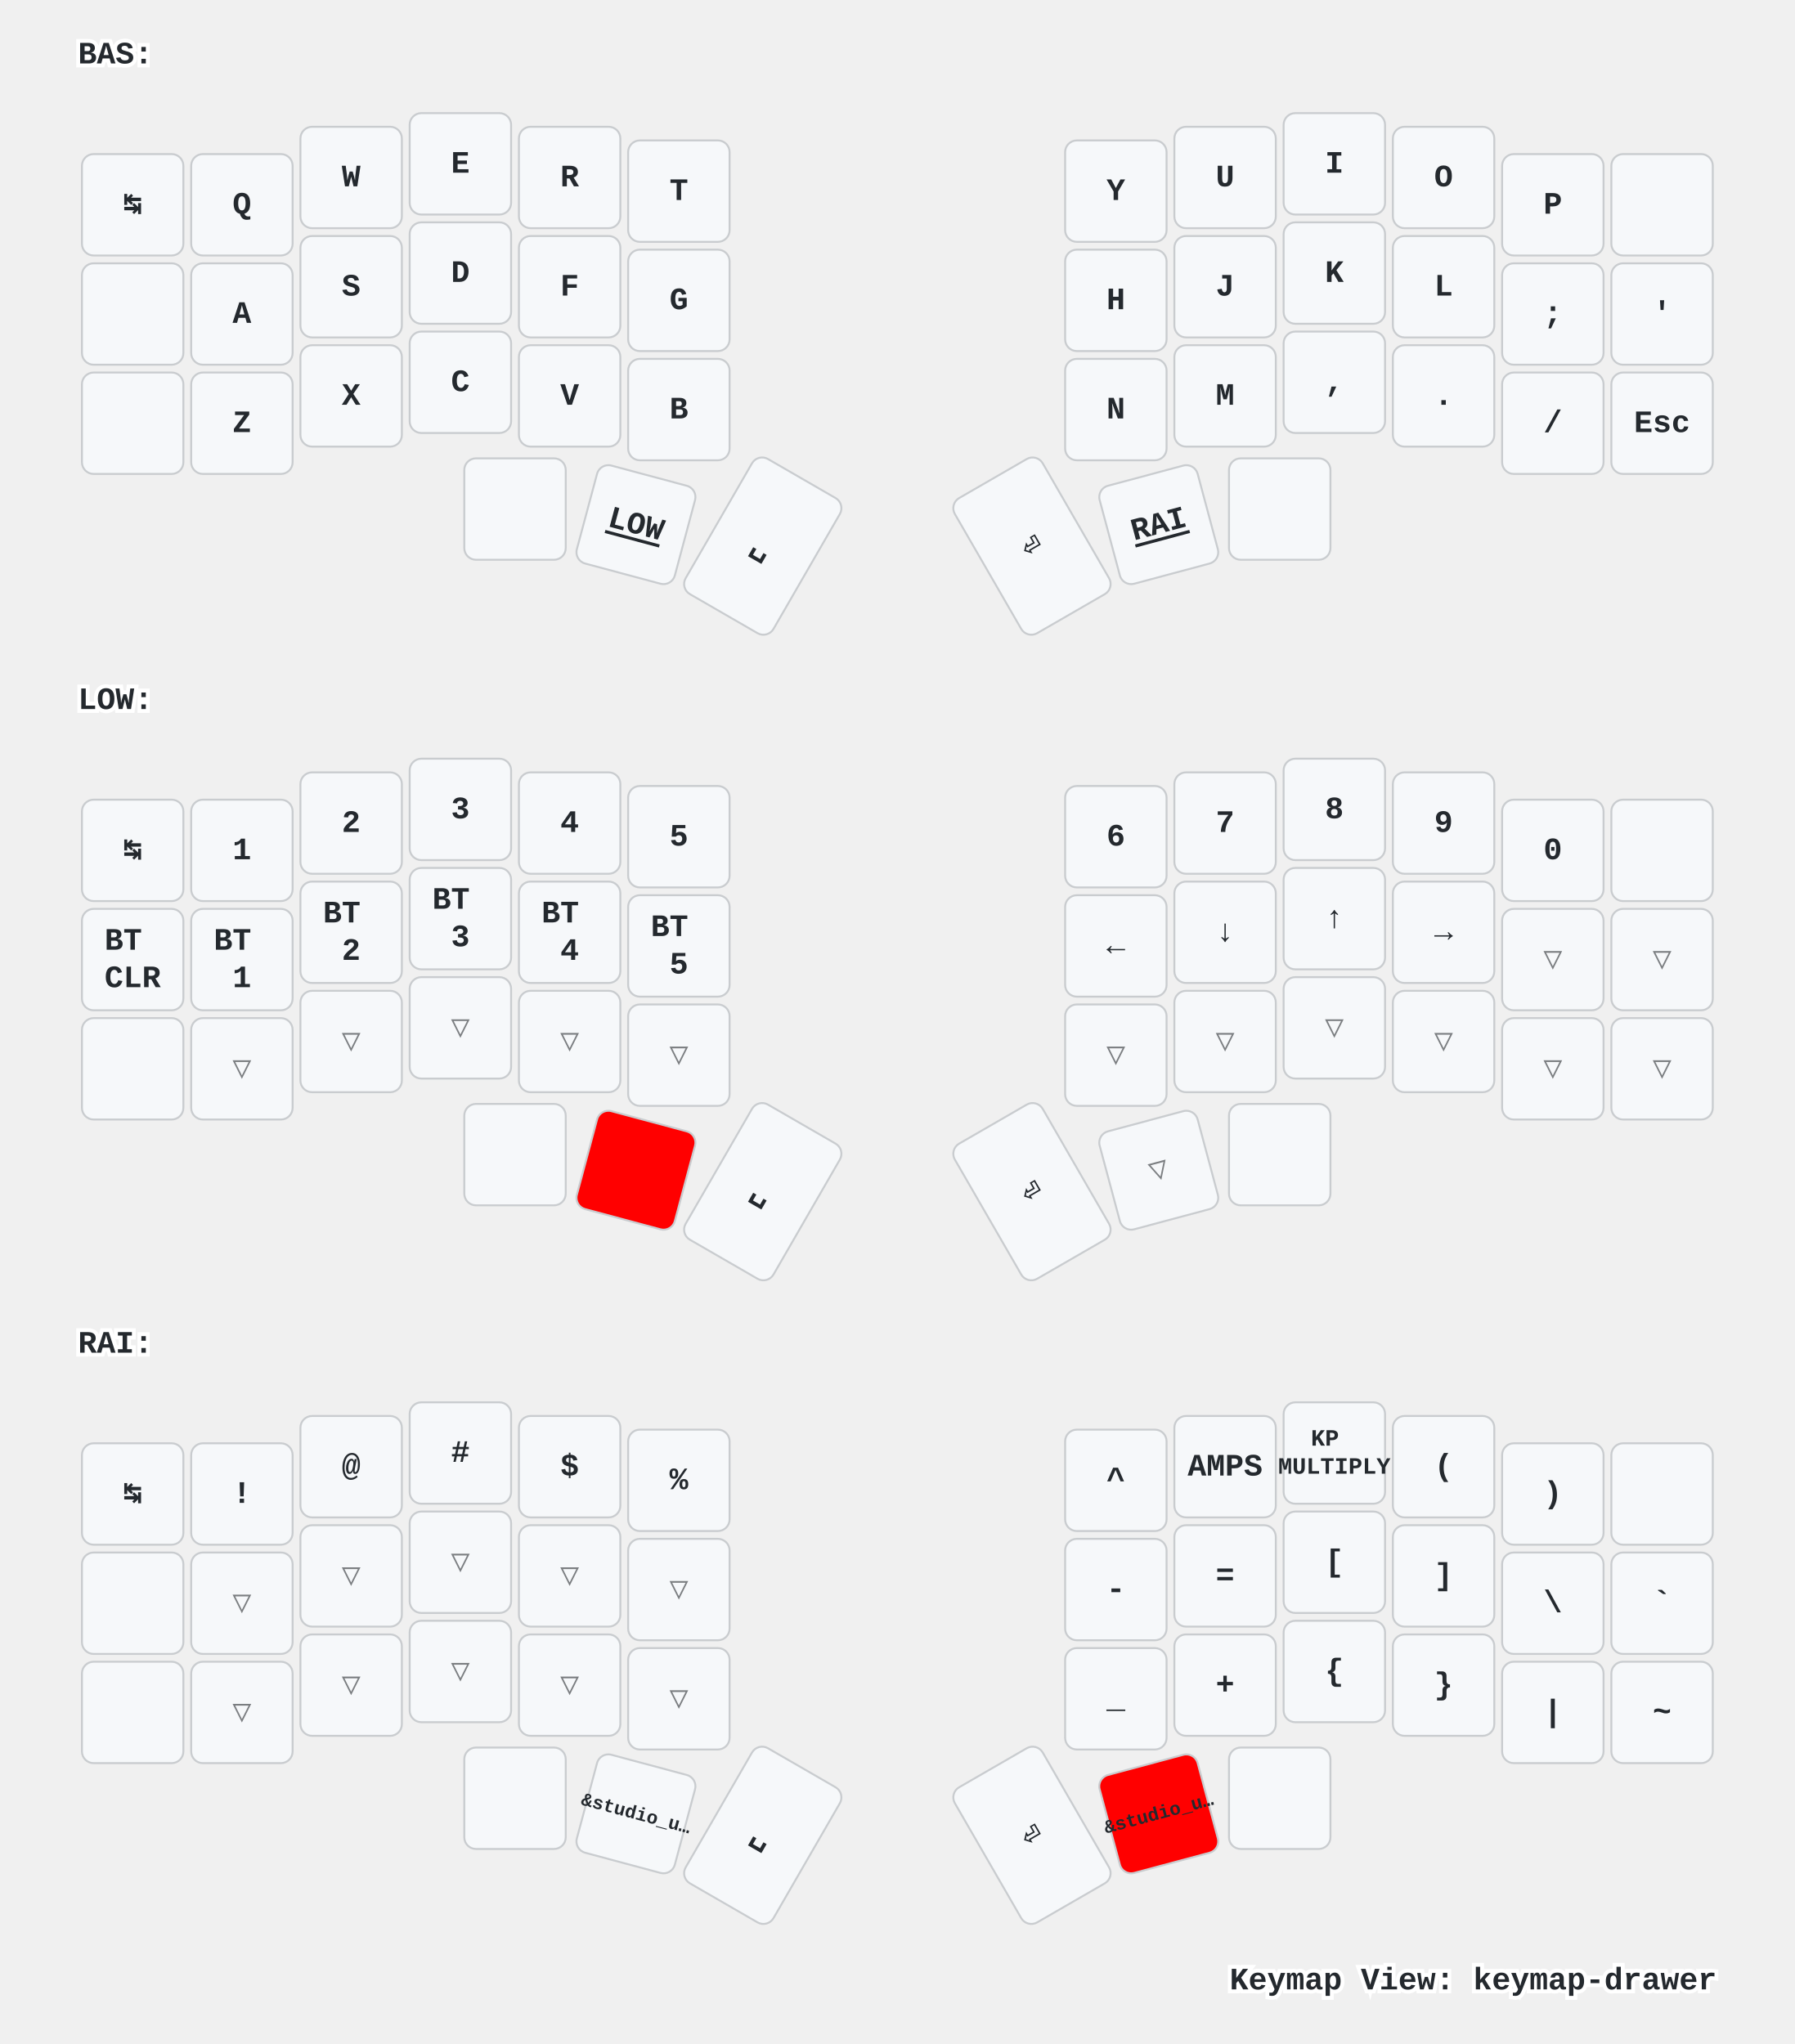
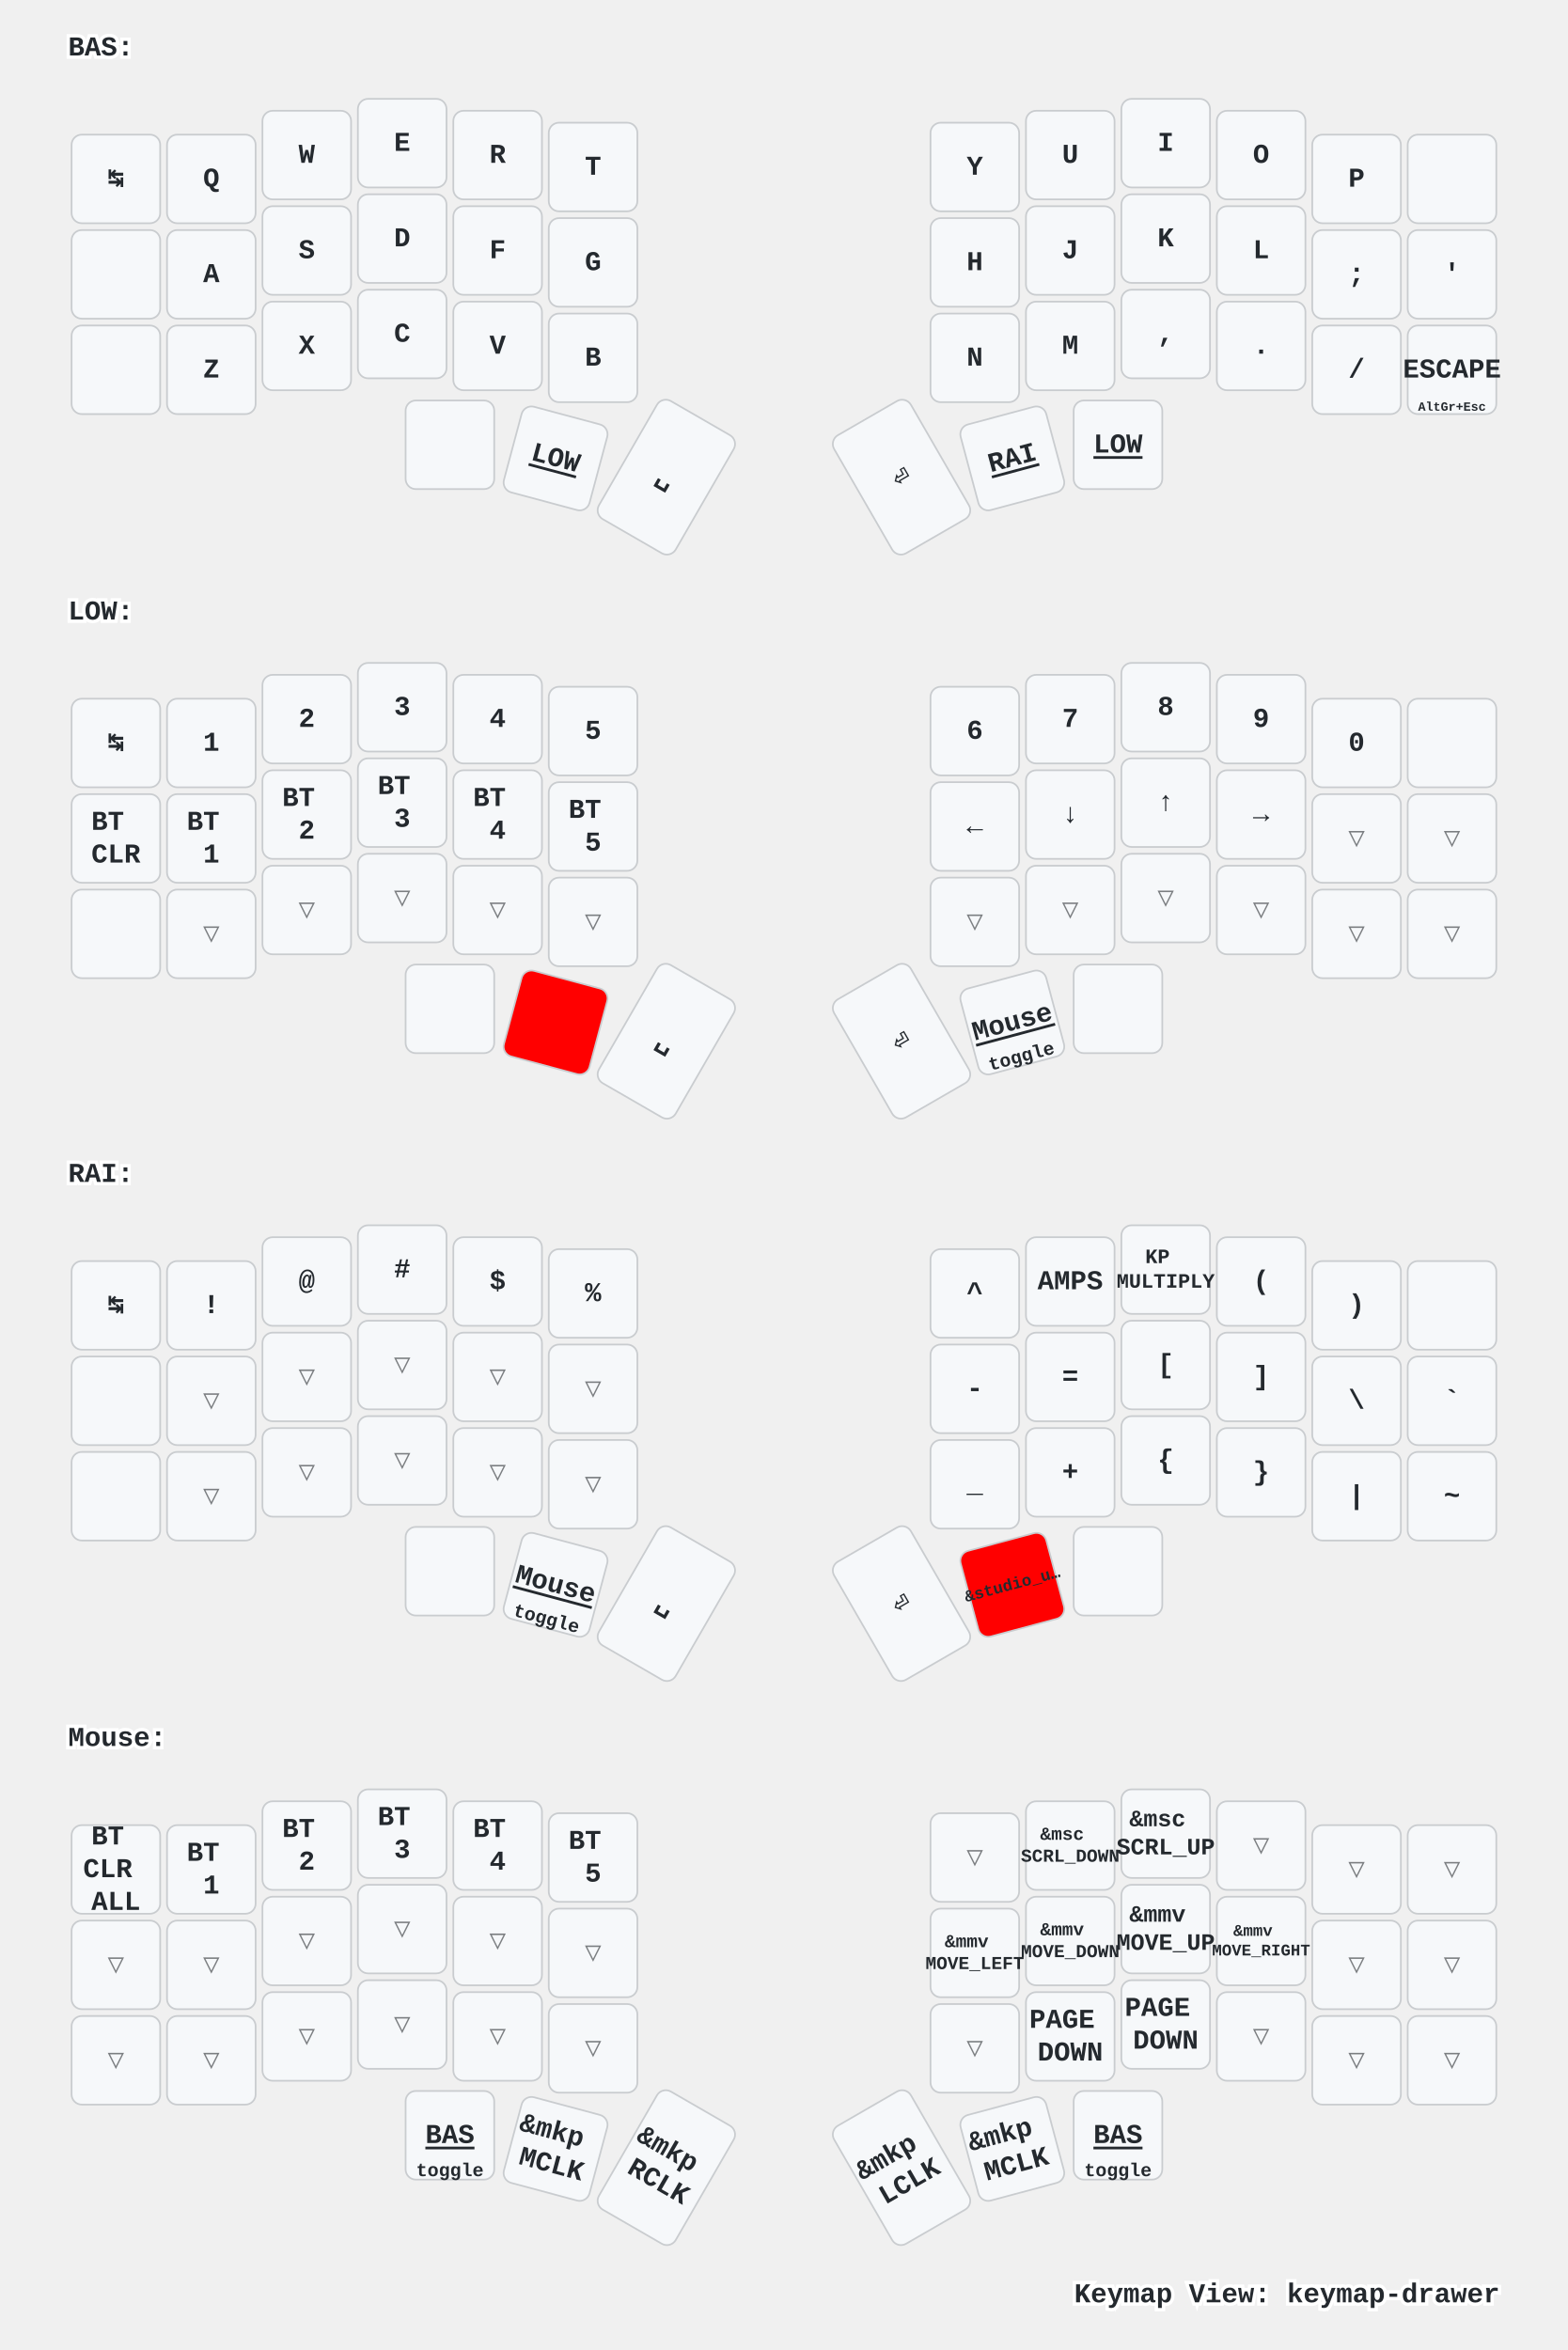
- <svg xmlns="http://www.w3.org/2000/svg" xmlns:xlink="http://www.w3.org/1999/xlink" width="920" height="1048" viewBox="0 0 920 1048" class="keymap">
+ <svg xmlns="http://www.w3.org/2000/svg" xmlns:xlink="http://www.w3.org/1999/xlink" width="920" height="1379" viewBox="0 0 920 1379" class="keymap">
  <defs>/* start glyphs */
<svg id="mdi:apple-keyboard-command">
      <svg id="mdi-apple-keyboard-command" viewBox="0 0 24 24">
        <path d="M6,2A4,4 0 0,1 10,6V8H14V6A4,4 0 0,1 18,2A4,4 0 0,1 22,6A4,4 0 0,1 18,10H16V14H18A4,4 0 0,1 22,18A4,4 0 0,1 18,22A4,4 0 0,1 14,18V16H10V18A4,4 0 0,1 6,22A4,4 0 0,1 2,18A4,4 0 0,1 6,14H8V10H6A4,4 0 0,1 2,6A4,4 0 0,1 6,2M16,18A2,2 0 0,0 18,20A2,2 0 0,0 20,18A2,2 0 0,0 18,16H16V18M14,10H10V14H14V10M6,16A2,2 0 0,0 4,18A2,2 0 0,0 6,20A2,2 0 0,0 8,18V16H6M8,6A2,2 0 0,0 6,4A2,2 0 0,0 4,6A2,2 0 0,0 6,8H8V6M18,8A2,2 0 0,0 20,6A2,2 0 0,0 18,4A2,2 0 0,0 16,6V8H18Z" />
      </svg>
    </svg>
    <svg id="mdi:apple-keyboard-control">
      <svg id="mdi-apple-keyboard-control" viewBox="0 0 24 24">
        <path d="M19.78,11.78L18.36,13.19L12,6.83L5.64,13.19L4.22,11.78L12,4L19.78,11.78Z" />
      </svg>
    </svg>
    <svg id="mdi:apple-keyboard-option">
      <svg id="mdi-apple-keyboard-option" viewBox="0 0 24 24">
        <path d="M3,4H9.11L16.15,18H21V20H14.88L7.84,6H3V4M14,4H21V6H14V4Z" />
      </svg>
    </svg>
    <svg id="mdi:apple-keyboard-shift">
      <svg id="mdi-apple-keyboard-shift" viewBox="0 0 24 24">
        <path d="M15,18V12H17.17L12,6.83L6.83,12H9V18H15M12,4L22,14H17V20H7V14H2L12,4Z" />
      </svg>
    </svg>
    <svg id="mdi:backspace-outline">
      <svg id="mdi-backspace-outline" viewBox="0 0 24 24">
        <path d="M19,15.59L17.59,17L14,13.41L10.41,17L9,15.59L12.59,12L9,8.41L10.41,7L14,10.59L17.59,7L19,8.41L15.41,12L19,15.59M22,3A2,2 0 0,1 24,5V19A2,2 0 0,1 22,21H7C6.31,21 5.77,20.64 5.41,20.11L0,12L5.41,3.88C5.77,3.35 6.31,3 7,3H22M22,5H7L2.28,12L7,19H22V5Z" />
      </svg>
    </svg>
  </defs>/* end glyphs */
<style>/* inherit to force styles through use tags */
svg path {
    fill: inherit;
}

/* font and background color specifications */
svg.keymap {
    font-family: SFMono-Regular,Consolas,Liberation Mono,Menlo,monospace;
    font-size: 14px;
    font-kerning: normal;
    text-rendering: optimizeLegibility;
    fill: #24292e;
}

/* default key styling */
rect.key {
    fill: #f6f8fa;
}

rect.key, rect.combo {
    stroke: #c9cccf;
    stroke-width: 1;
}

/* default key side styling, only used is draw_key_sides is set */
rect.side {
    filter: brightness(90%);
}

/* color accent for combo boxes */
rect.combo, rect.combo-separate {
    fill: #cdf;
}

/* color accent for held keys */
rect.held, rect.combo.held {
    fill: #fdd;
}

/* color accent for ghost (optional) keys */
rect.ghost, rect.combo.ghost {
    stroke-dasharray: 4, 4;
    stroke-width: 2;
}

text {
    text-anchor: middle;
    dominant-baseline: middle;
}

/* styling for layer labels */
text.label {
    font-weight: bold;
    text-anchor: start;
    stroke: white;
    stroke-width: 4;
    paint-order: stroke;
}

/* styling for optional footer */
text.footer {
    text-anchor: end;
    dominant-baseline: auto;
    stroke: white;
    stroke-width: 4;
    paint-order: stroke;
}

/* styling for combo tap, and key non-tap label text */
text.combo, text.hold, text.shifted, text.left, text.right {
    font-size: 11px;
}

text.hold {
    text-anchor: middle;
    dominant-baseline: auto;
}

text.shifted {
    text-anchor: middle;
    dominant-baseline: hanging;
}

text.left {
    text-anchor: start;
}

text.right {
    text-anchor: end;
}

text.layer-activator {
    text-decoration: underline;
}

/* styling for hold/shifted label text in combo box */
text.combo.hold, text.combo.shifted, text.combo.left, text.combo.right {
    font-size: 8px;
}

/* lighter symbol for transparent keys */
text.trans {
    fill: #7b7e81;
}

/* styling for combo dendrons */
path.combo {
    stroke-width: 1;
    stroke: gray;
    fill: none;
}

/* Start Tabler Icons Cleanup */
/* cannot use height/width with glyphs */
.icon-tabler &gt; path {
    fill: inherit;
    stroke: inherit;
    stroke-width: 2;
}
/* hide tabler's default box */
.icon-tabler &gt; path[stroke="none"][fill="none"] {
    visibility: hidden;
}
/* End Tabler Icons Cleanup */

/* For default sytles, see https://github.com/caksoylar/keymap-drawer/blob/main/keymap_drawer/config.py#L85 */

svg.keymap {
  font-family: Ubuntu Mono, Inconsolata, Consolas, Liberation Mono, Menlo, monospace;
  font-size: 16px;
  font-weight: bold;
  text-rendering: optimizeLegibility;
}

/* Color accent for held keys
red = #f00
green = #0f0
blue = #00f
yellow = #ff0
cyan = #0ff
magenta = #f0f
white = #fff
black = #000
grey = #888
light grey = #ccc
#ffc
*/
rect.held, rect.combo.held {
    fill: #f00;
}

/* Technique borrowed and extended from https://github.com/englmaxi/zmk-config/blob/master/keymap-drawer/config.yaml */
.sym_sub_text.tap {
  translate: -5px 2px;
  font-size: 20px;
}
.sym_sub_text.shifted {
  translate: 10px 13px;
  font-size: 10px;
  opacity: 1.0;
}
.combo.sym_sub_text.tap {
  translate: -1px 1px;
}
.combo.sym_sub_text.shifted {
  translate: 7px 5px;
  font-size: 10px;
  opacity: 1.0;
}

/* Toggle */
.toggle.shifted {
  translate: -10px 12px;
}

.toggle.hold {
  translate: 13px -23px;
}

/* Variant for tap-dances */
.tap_dance.tap {
  translate: -7px 0px;
  font-size: 12px;
}
.tap_dance.shifted {
  translate: 7px 17px;
  font-size: 12px;
  opacity: 1.0;
}

/* Variant for symbol next to symbol */
.sym_by_sym.tap {
  translate: -6px 0px;
}
.sym_by_sym.shifted {
  translate: 10px 12px;
  opacity: 1.0;
}

.combo.sym_by_sym.tap {
  translate: -35px 0px;
}
.combo.sym_by_sym.shifted {
  translate: 35px 20px;
  opacity: 1.0;
}

.combo.sym_by_sym.hold {
  visibility: hidden;
}

/* hide hold box for combo sym_by_sym */
.combo.sym_by_sym.hold &gt; path[stroke="none"][fill="none"] {
  visibility: hidden;
}
</style>
  <g transform="translate(40, 0)" class="layer-BAS">
    <text x="0" y="28" class="label" id="BAS">BAS:</text>
    <g transform="translate(0, 56)">
      <g transform="translate(28, 49)" class="key keypos-0">
        <rect rx="6" ry="6" x="-26" y="-26" width="52" height="52" class="key" />
        <text x="0" y="0" class="key tap">↹</text>
      </g>
      <g transform="translate(84, 49)" class="key keypos-1">
        <rect rx="6" ry="6" x="-26" y="-26" width="52" height="52" class="key" />
        <text x="0" y="0" class="key tap">Q</text>
      </g>
      <g transform="translate(140, 35)" class="key keypos-2">
        <rect rx="6" ry="6" x="-26" y="-26" width="52" height="52" class="key" />
        <text x="0" y="0" class="key tap">W</text>
      </g>
      <g transform="translate(196, 28)" class="key keypos-3">
        <rect rx="6" ry="6" x="-26" y="-26" width="52" height="52" class="key" />
        <text x="0" y="0" class="key tap">E</text>
      </g>
      <g transform="translate(252, 35)" class="key keypos-4">
        <rect rx="6" ry="6" x="-26" y="-26" width="52" height="52" class="key" />
        <text x="0" y="0" class="key tap">R</text>
      </g>
      <g transform="translate(308, 42)" class="key keypos-5">
        <rect rx="6" ry="6" x="-26" y="-26" width="52" height="52" class="key" />
        <text x="0" y="0" class="key tap">T</text>
      </g>
      <g transform="translate(532, 42)" class="key keypos-6">
        <rect rx="6" ry="6" x="-26" y="-26" width="52" height="52" class="key" />
        <text x="0" y="0" class="key tap">Y</text>
      </g>
      <g transform="translate(588, 35)" class="key keypos-7">
        <rect rx="6" ry="6" x="-26" y="-26" width="52" height="52" class="key" />
        <text x="0" y="0" class="key tap">U</text>
      </g>
      <g transform="translate(644, 28)" class="key keypos-8">
        <rect rx="6" ry="6" x="-26" y="-26" width="52" height="52" class="key" />
        <text x="0" y="0" class="key tap">I</text>
      </g>
      <g transform="translate(700, 35)" class="key keypos-9">
        <rect rx="6" ry="6" x="-26" y="-26" width="52" height="52" class="key" />
        <text x="0" y="0" class="key tap">O</text>
      </g>
      <g transform="translate(756, 49)" class="key keypos-10">
        <rect rx="6" ry="6" x="-26" y="-26" width="52" height="52" class="key" />
        <text x="0" y="0" class="key tap">P</text>
      </g>
      <g transform="translate(812, 49)" class="key keypos-11">
        <rect rx="6" ry="6" x="-26" y="-26" width="52" height="52" class="key" />
        <use href="#mdi:backspace-outline" xlink:href="#mdi:backspace-outline" x="-9" y="-9" height="18" width="18.0" class="key tap glyph mdi:backspace-outline" />
      </g>
      <g transform="translate(28, 105)" class="key keypos-12">
        <rect rx="6" ry="6" x="-26" y="-26" width="52" height="52" class="key" />
        <use href="#mdi:apple-keyboard-control" xlink:href="#mdi:apple-keyboard-control" x="-9" y="-9" height="18" width="18.0" class="key tap glyph mdi:apple-keyboard-control" />
      </g>
      <g transform="translate(84, 105)" class="key keypos-13">
        <rect rx="6" ry="6" x="-26" y="-26" width="52" height="52" class="key" />
        <text x="0" y="0" class="key tap">A</text>
      </g>
      <g transform="translate(140, 91)" class="key keypos-14">
        <rect rx="6" ry="6" x="-26" y="-26" width="52" height="52" class="key" />
        <text x="0" y="0" class="key tap">S</text>
      </g>
      <g transform="translate(196, 84)" class="key keypos-15">
        <rect rx="6" ry="6" x="-26" y="-26" width="52" height="52" class="key" />
        <text x="0" y="0" class="key tap">D</text>
      </g>
      <g transform="translate(252, 91)" class="key keypos-16">
        <rect rx="6" ry="6" x="-26" y="-26" width="52" height="52" class="key" />
        <text x="0" y="0" class="key tap">F</text>
      </g>
      <g transform="translate(308, 98)" class="key keypos-17">
        <rect rx="6" ry="6" x="-26" y="-26" width="52" height="52" class="key" />
        <text x="0" y="0" class="key tap">G</text>
      </g>
      <g transform="translate(532, 98)" class="key keypos-18">
        <rect rx="6" ry="6" x="-26" y="-26" width="52" height="52" class="key" />
        <text x="0" y="0" class="key tap">H</text>
      </g>
      <g transform="translate(588, 91)" class="key keypos-19">
        <rect rx="6" ry="6" x="-26" y="-26" width="52" height="52" class="key" />
        <text x="0" y="0" class="key tap">J</text>
      </g>
      <g transform="translate(644, 84)" class="key keypos-20">
        <rect rx="6" ry="6" x="-26" y="-26" width="52" height="52" class="key" />
        <text x="0" y="0" class="key tap">K</text>
      </g>
      <g transform="translate(700, 91)" class="key keypos-21">
        <rect rx="6" ry="6" x="-26" y="-26" width="52" height="52" class="key" />
        <text x="0" y="0" class="key tap">L</text>
      </g>
      <g transform="translate(756, 105)" class="key keypos-22">
        <rect rx="6" ry="6" x="-26" y="-26" width="52" height="52" class="key" />
        <text x="0" y="0" class="key tap">;</text>
      </g>
      <g transform="translate(812, 105)" class="key keypos-23">
        <rect rx="6" ry="6" x="-26" y="-26" width="52" height="52" class="key" />
        <text x="0" y="0" class="key tap">'</text>
      </g>
      <g transform="translate(28, 161)" class="key keypos-24">
        <rect rx="6" ry="6" x="-26" y="-26" width="52" height="52" class="key" />
        <use href="#mdi:apple-keyboard-shift" xlink:href="#mdi:apple-keyboard-shift" x="-9" y="-9" height="18" width="18.0" class="key tap glyph mdi:apple-keyboard-shift" />
      </g>
      <g transform="translate(84, 161)" class="key keypos-25">
        <rect rx="6" ry="6" x="-26" y="-26" width="52" height="52" class="key" />
        <text x="0" y="0" class="key tap">Z</text>
      </g>
      <g transform="translate(140, 147)" class="key keypos-26">
        <rect rx="6" ry="6" x="-26" y="-26" width="52" height="52" class="key" />
        <text x="0" y="0" class="key tap">X</text>
      </g>
      <g transform="translate(196, 140)" class="key keypos-27">
        <rect rx="6" ry="6" x="-26" y="-26" width="52" height="52" class="key" />
        <text x="0" y="0" class="key tap">C</text>
      </g>
      <g transform="translate(252, 147)" class="key keypos-28">
        <rect rx="6" ry="6" x="-26" y="-26" width="52" height="52" class="key" />
        <text x="0" y="0" class="key tap">V</text>
      </g>
      <g transform="translate(308, 154)" class="key keypos-29">
        <rect rx="6" ry="6" x="-26" y="-26" width="52" height="52" class="key" />
        <text x="0" y="0" class="key tap">B</text>
      </g>
      <g transform="translate(532, 154)" class="key keypos-30">
        <rect rx="6" ry="6" x="-26" y="-26" width="52" height="52" class="key" />
        <text x="0" y="0" class="key tap">N</text>
      </g>
      <g transform="translate(588, 147)" class="key keypos-31">
        <rect rx="6" ry="6" x="-26" y="-26" width="52" height="52" class="key" />
        <text x="0" y="0" class="key tap">M</text>
      </g>
      <g transform="translate(644, 140)" class="key keypos-32">
        <rect rx="6" ry="6" x="-26" y="-26" width="52" height="52" class="key" />
        <text x="0" y="0" class="key tap">,</text>
      </g>
      <g transform="translate(700, 147)" class="key keypos-33">
        <rect rx="6" ry="6" x="-26" y="-26" width="52" height="52" class="key" />
        <text x="0" y="0" class="key tap">.</text>
      </g>
      <g transform="translate(756, 161)" class="key keypos-34">
        <rect rx="6" ry="6" x="-26" y="-26" width="52" height="52" class="key" />
        <text x="0" y="0" class="key tap">/</text>
      </g>
      <g transform="translate(812, 161)" class="key keypos-35">
        <rect rx="6" ry="6" x="-26" y="-26" width="52" height="52" class="key" />
-         <text x="0" y="0" class="key tap">Esc</text>
+         <text x="0" y="0" class="key tap">ESCAPE</text>
+         <text x="0" y="24" class="key hold">
+           <tspan style="font-size: 67%">AltGr+Esc</tspan>
+         </text>
      </g>
      <g transform="translate(224, 205)" class="key keypos-36">
        <rect rx="6" ry="6" x="-26" y="-26" width="52" height="52" class="key" />
        <use href="#mdi:apple-keyboard-command" xlink:href="#mdi:apple-keyboard-command" x="-9" y="-9" height="18" width="18.0" class="key tap glyph mdi:apple-keyboard-command" />
      </g>
      <g transform="translate(286, 213) rotate(15.0)" class="key keypos-37">
        <rect rx="6" ry="6" x="-26" y="-26" width="52" height="52" class="key" />
        <a href="#LOW">
          <text x="0" y="0" class="key tap layer-activator">LOW</text>
        </a>
      </g>
      <g transform="translate(351, 224) rotate(30.0)" class="key keypos-38">
        <rect rx="6" ry="6" x="-26" y="-40" width="52" height="80" class="key" />
        <text x="0" y="0" class="key tap">␣</text>
      </g>
      <g transform="translate(489, 224) rotate(-30.0)" class="key keypos-39">
        <rect rx="6" ry="6" x="-26" y="-40" width="52" height="80" class="key" />
        <text x="0" y="0" class="key tap">⏎</text>
      </g>
      <g transform="translate(554, 213) rotate(-15.0)" class="key keypos-40">
        <rect rx="6" ry="6" x="-26" y="-26" width="52" height="52" class="key" />
        <a href="#RAI">
          <text x="0" y="0" class="key tap layer-activator">RAI</text>
        </a>
      </g>
      <g transform="translate(616, 205)" class="key keypos-41">
        <rect rx="6" ry="6" x="-26" y="-26" width="52" height="52" class="key" />
-         <use href="#mdi:apple-keyboard-option" xlink:href="#mdi:apple-keyboard-option" x="-9" y="-9" height="18" width="18.0" class="key tap glyph mdi:apple-keyboard-option" />
+         <a href="#LOW">
+           <text x="0" y="0" class="key tap layer-activator">LOW</text>
+         </a>
      </g>
    </g>
  </g>
  <g transform="translate(40, 331)" class="layer-LOW">
    <text x="0" y="28" class="label" id="LOW">LOW:</text>
    <g transform="translate(0, 56)">
      <g transform="translate(28, 49)" class="key keypos-0">
        <rect rx="6" ry="6" x="-26" y="-26" width="52" height="52" class="key" />
        <text x="0" y="0" class="key tap">↹</text>
      </g>
      <g transform="translate(84, 49)" class="key keypos-1">
        <rect rx="6" ry="6" x="-26" y="-26" width="52" height="52" class="key" />
        <text x="0" y="0" class="key tap">1</text>
      </g>
      <g transform="translate(140, 35)" class="key keypos-2">
        <rect rx="6" ry="6" x="-26" y="-26" width="52" height="52" class="key" />
        <text x="0" y="0" class="key tap">2</text>
      </g>
      <g transform="translate(196, 28)" class="key keypos-3">
        <rect rx="6" ry="6" x="-26" y="-26" width="52" height="52" class="key" />
        <text x="0" y="0" class="key tap">3</text>
      </g>
      <g transform="translate(252, 35)" class="key keypos-4">
        <rect rx="6" ry="6" x="-26" y="-26" width="52" height="52" class="key" />
        <text x="0" y="0" class="key tap">4</text>
      </g>
      <g transform="translate(308, 42)" class="key keypos-5">
        <rect rx="6" ry="6" x="-26" y="-26" width="52" height="52" class="key" />
        <text x="0" y="0" class="key tap">5</text>
      </g>
      <g transform="translate(532, 42)" class="key keypos-6">
        <rect rx="6" ry="6" x="-26" y="-26" width="52" height="52" class="key" />
        <text x="0" y="0" class="key tap">6</text>
      </g>
      <g transform="translate(588, 35)" class="key keypos-7">
        <rect rx="6" ry="6" x="-26" y="-26" width="52" height="52" class="key" />
        <text x="0" y="0" class="key tap">7</text>
      </g>
      <g transform="translate(644, 28)" class="key keypos-8">
        <rect rx="6" ry="6" x="-26" y="-26" width="52" height="52" class="key" />
        <text x="0" y="0" class="key tap">8</text>
      </g>
      <g transform="translate(700, 35)" class="key keypos-9">
        <rect rx="6" ry="6" x="-26" y="-26" width="52" height="52" class="key" />
        <text x="0" y="0" class="key tap">9</text>
      </g>
      <g transform="translate(756, 49)" class="key keypos-10">
        <rect rx="6" ry="6" x="-26" y="-26" width="52" height="52" class="key" />
        <text x="0" y="0" class="key tap">0</text>
      </g>
      <g transform="translate(812, 49)" class="key keypos-11">
        <rect rx="6" ry="6" x="-26" y="-26" width="52" height="52" class="key" />
        <use href="#mdi:backspace-outline" xlink:href="#mdi:backspace-outline" x="-9" y="-9" height="18" width="18.0" class="key tap glyph mdi:backspace-outline" />
      </g>
      <g transform="translate(28, 105)" class="key keypos-12">
        <rect rx="6" ry="6" x="-26" y="-26" width="52" height="52" class="key" />
        <text x="0" y="0" class="key tap">
          <tspan x="0" dy="-0.6em">BT</tspan>
          <tspan x="0" dy="1.2em">CLR</tspan>
        </text>
      </g>
      <g transform="translate(84, 105)" class="key keypos-13">
        <rect rx="6" ry="6" x="-26" y="-26" width="52" height="52" class="key" />
        <text x="0" y="0" class="key tap">
          <tspan x="0" dy="-0.6em">BT</tspan>
          <tspan x="0" dy="1.2em">1</tspan>
        </text>
      </g>
      <g transform="translate(140, 91)" class="key keypos-14">
        <rect rx="6" ry="6" x="-26" y="-26" width="52" height="52" class="key" />
        <text x="0" y="0" class="key tap">
          <tspan x="0" dy="-0.6em">BT</tspan>
          <tspan x="0" dy="1.2em">2</tspan>
        </text>
      </g>
      <g transform="translate(196, 84)" class="key keypos-15">
        <rect rx="6" ry="6" x="-26" y="-26" width="52" height="52" class="key" />
        <text x="0" y="0" class="key tap">
          <tspan x="0" dy="-0.6em">BT</tspan>
          <tspan x="0" dy="1.2em">3</tspan>
        </text>
      </g>
      <g transform="translate(252, 91)" class="key keypos-16">
        <rect rx="6" ry="6" x="-26" y="-26" width="52" height="52" class="key" />
        <text x="0" y="0" class="key tap">
          <tspan x="0" dy="-0.6em">BT</tspan>
          <tspan x="0" dy="1.2em">4</tspan>
        </text>
      </g>
      <g transform="translate(308, 98)" class="key keypos-17">
        <rect rx="6" ry="6" x="-26" y="-26" width="52" height="52" class="key" />
        <text x="0" y="0" class="key tap">
          <tspan x="0" dy="-0.6em">BT</tspan>
          <tspan x="0" dy="1.2em">5</tspan>
        </text>
      </g>
      <g transform="translate(532, 98)" class="key keypos-18">
        <rect rx="6" ry="6" x="-26" y="-26" width="52" height="52" class="key" />
        <text x="0" y="0" class="key tap">←</text>
      </g>
      <g transform="translate(588, 91)" class="key keypos-19">
        <rect rx="6" ry="6" x="-26" y="-26" width="52" height="52" class="key" />
        <text x="0" y="0" class="key tap">↓</text>
      </g>
      <g transform="translate(644, 84)" class="key keypos-20">
        <rect rx="6" ry="6" x="-26" y="-26" width="52" height="52" class="key" />
        <text x="0" y="0" class="key tap">↑</text>
      </g>
      <g transform="translate(700, 91)" class="key keypos-21">
        <rect rx="6" ry="6" x="-26" y="-26" width="52" height="52" class="key" />
        <text x="0" y="0" class="key tap">→</text>
      </g>
      <g transform="translate(756, 105)" class="key trans keypos-22">
        <rect rx="6" ry="6" x="-26" y="-26" width="52" height="52" class="key trans" />
        <text x="0" y="0" class="key trans tap">▽</text>
      </g>
      <g transform="translate(812, 105)" class="key trans keypos-23">
        <rect rx="6" ry="6" x="-26" y="-26" width="52" height="52" class="key trans" />
        <text x="0" y="0" class="key trans tap">▽</text>
      </g>
      <g transform="translate(28, 161)" class="key keypos-24">
        <rect rx="6" ry="6" x="-26" y="-26" width="52" height="52" class="key" />
        <use href="#mdi:apple-keyboard-shift" xlink:href="#mdi:apple-keyboard-shift" x="-9" y="-9" height="18" width="18.0" class="key tap glyph mdi:apple-keyboard-shift" />
      </g>
      <g transform="translate(84, 161)" class="key trans keypos-25">
        <rect rx="6" ry="6" x="-26" y="-26" width="52" height="52" class="key trans" />
        <text x="0" y="0" class="key trans tap">▽</text>
      </g>
      <g transform="translate(140, 147)" class="key trans keypos-26">
        <rect rx="6" ry="6" x="-26" y="-26" width="52" height="52" class="key trans" />
        <text x="0" y="0" class="key trans tap">▽</text>
      </g>
      <g transform="translate(196, 140)" class="key trans keypos-27">
        <rect rx="6" ry="6" x="-26" y="-26" width="52" height="52" class="key trans" />
        <text x="0" y="0" class="key trans tap">▽</text>
      </g>
      <g transform="translate(252, 147)" class="key trans keypos-28">
        <rect rx="6" ry="6" x="-26" y="-26" width="52" height="52" class="key trans" />
        <text x="0" y="0" class="key trans tap">▽</text>
      </g>
      <g transform="translate(308, 154)" class="key trans keypos-29">
        <rect rx="6" ry="6" x="-26" y="-26" width="52" height="52" class="key trans" />
        <text x="0" y="0" class="key trans tap">▽</text>
      </g>
      <g transform="translate(532, 154)" class="key trans keypos-30">
        <rect rx="6" ry="6" x="-26" y="-26" width="52" height="52" class="key trans" />
        <text x="0" y="0" class="key trans tap">▽</text>
      </g>
      <g transform="translate(588, 147)" class="key trans keypos-31">
        <rect rx="6" ry="6" x="-26" y="-26" width="52" height="52" class="key trans" />
        <text x="0" y="0" class="key trans tap">▽</text>
      </g>
      <g transform="translate(644, 140)" class="key trans keypos-32">
        <rect rx="6" ry="6" x="-26" y="-26" width="52" height="52" class="key trans" />
        <text x="0" y="0" class="key trans tap">▽</text>
      </g>
      <g transform="translate(700, 147)" class="key trans keypos-33">
        <rect rx="6" ry="6" x="-26" y="-26" width="52" height="52" class="key trans" />
        <text x="0" y="0" class="key trans tap">▽</text>
      </g>
      <g transform="translate(756, 161)" class="key trans keypos-34">
        <rect rx="6" ry="6" x="-26" y="-26" width="52" height="52" class="key trans" />
        <text x="0" y="0" class="key trans tap">▽</text>
      </g>
      <g transform="translate(812, 161)" class="key trans keypos-35">
        <rect rx="6" ry="6" x="-26" y="-26" width="52" height="52" class="key trans" />
        <text x="0" y="0" class="key trans tap">▽</text>
      </g>
      <g transform="translate(224, 205)" class="key keypos-36">
        <rect rx="6" ry="6" x="-26" y="-26" width="52" height="52" class="key" />
        <use href="#mdi:apple-keyboard-command" xlink:href="#mdi:apple-keyboard-command" x="-9" y="-9" height="18" width="18.0" class="key tap glyph mdi:apple-keyboard-command" />
      </g>
      <g transform="translate(286, 213) rotate(15.0)" class="key held keypos-37">
        <rect rx="6" ry="6" x="-26" y="-26" width="52" height="52" class="key held" />
      </g>
      <g transform="translate(351, 224) rotate(30.0)" class="key keypos-38">
        <rect rx="6" ry="6" x="-26" y="-40" width="52" height="80" class="key" />
        <text x="0" y="0" class="key tap">␣</text>
      </g>
      <g transform="translate(489, 224) rotate(-30.0)" class="key keypos-39">
        <rect rx="6" ry="6" x="-26" y="-40" width="52" height="80" class="key" />
        <text x="0" y="0" class="key tap">⏎</text>
      </g>
-       <g transform="translate(554, 213) rotate(-15.0)" class="key trans keypos-40">
-         <rect rx="6" ry="6" x="-26" y="-26" width="52" height="52" class="key trans" />
-         <text x="0" y="0" class="key trans tap">▽</text>
+       <g transform="translate(554, 213) rotate(-15.0)" class="key keypos-40">
+         <rect rx="6" ry="6" x="-26" y="-26" width="52" height="52" class="key" />
+         <a href="#Mouse">
+           <text x="0" y="0" class="key tap layer-activator">Mouse</text>
+         </a>
+         <text x="0" y="24" class="key hold">toggle</text>
      </g>
      <g transform="translate(616, 205)" class="key keypos-41">
        <rect rx="6" ry="6" x="-26" y="-26" width="52" height="52" class="key" />
        <use href="#mdi:apple-keyboard-option" xlink:href="#mdi:apple-keyboard-option" x="-9" y="-9" height="18" width="18.0" class="key tap glyph mdi:apple-keyboard-option" />
      </g>
    </g>
  </g>
  <g transform="translate(40, 661)" class="layer-RAI">
    <text x="0" y="28" class="label" id="RAI">RAI:</text>
    <g transform="translate(0, 56)">
      <g transform="translate(28, 49)" class="key keypos-0">
        <rect rx="6" ry="6" x="-26" y="-26" width="52" height="52" class="key" />
        <text x="0" y="0" class="key tap">↹</text>
      </g>
      <g transform="translate(84, 49)" class="key keypos-1">
        <rect rx="6" ry="6" x="-26" y="-26" width="52" height="52" class="key" />
        <text x="0" y="0" class="key tap">!</text>
      </g>
      <g transform="translate(140, 35)" class="key keypos-2">
        <rect rx="6" ry="6" x="-26" y="-26" width="52" height="52" class="key" />
        <text x="0" y="0" class="key tap">@</text>
      </g>
      <g transform="translate(196, 28)" class="key keypos-3">
        <rect rx="6" ry="6" x="-26" y="-26" width="52" height="52" class="key" />
        <text x="0" y="0" class="key tap">#</text>
      </g>
      <g transform="translate(252, 35)" class="key keypos-4">
        <rect rx="6" ry="6" x="-26" y="-26" width="52" height="52" class="key" />
        <text x="0" y="0" class="key tap">$</text>
      </g>
      <g transform="translate(308, 42)" class="key keypos-5">
        <rect rx="6" ry="6" x="-26" y="-26" width="52" height="52" class="key" />
        <text x="0" y="0" class="key tap">%</text>
      </g>
      <g transform="translate(532, 42)" class="key keypos-6">
        <rect rx="6" ry="6" x="-26" y="-26" width="52" height="52" class="key" />
        <text x="0" y="0" class="key tap">^</text>
      </g>
      <g transform="translate(588, 35)" class="key keypos-7">
        <rect rx="6" ry="6" x="-26" y="-26" width="52" height="52" class="key" />
        <text x="0" y="0" class="key tap">AMPS</text>
      </g>
      <g transform="translate(644, 28)" class="key keypos-8">
        <rect rx="6" ry="6" x="-26" y="-26" width="52" height="52" class="key" />
        <text x="0" y="0" class="key tap">
          <tspan x="0" dy="-0.6em" style="font-size: 75%">KP</tspan>
          <tspan x="0" dy="1.2em" style="font-size: 75%">MULTIPLY</tspan>
        </text>
      </g>
      <g transform="translate(700, 35)" class="key keypos-9">
        <rect rx="6" ry="6" x="-26" y="-26" width="52" height="52" class="key" />
        <text x="0" y="0" class="key tap">(</text>
      </g>
      <g transform="translate(756, 49)" class="key keypos-10">
        <rect rx="6" ry="6" x="-26" y="-26" width="52" height="52" class="key" />
        <text x="0" y="0" class="key tap">)</text>
      </g>
      <g transform="translate(812, 49)" class="key keypos-11">
        <rect rx="6" ry="6" x="-26" y="-26" width="52" height="52" class="key" />
        <use href="#mdi:backspace-outline" xlink:href="#mdi:backspace-outline" x="-9" y="-9" height="18" width="18.0" class="key tap glyph mdi:backspace-outline" />
      </g>
      <g transform="translate(28, 105)" class="key keypos-12">
        <rect rx="6" ry="6" x="-26" y="-26" width="52" height="52" class="key" />
        <use href="#mdi:apple-keyboard-control" xlink:href="#mdi:apple-keyboard-control" x="-9" y="-9" height="18" width="18.0" class="key tap glyph mdi:apple-keyboard-control" />
      </g>
      <g transform="translate(84, 105)" class="key trans keypos-13">
        <rect rx="6" ry="6" x="-26" y="-26" width="52" height="52" class="key trans" />
        <text x="0" y="0" class="key trans tap">▽</text>
      </g>
      <g transform="translate(140, 91)" class="key trans keypos-14">
        <rect rx="6" ry="6" x="-26" y="-26" width="52" height="52" class="key trans" />
        <text x="0" y="0" class="key trans tap">▽</text>
      </g>
      <g transform="translate(196, 84)" class="key trans keypos-15">
        <rect rx="6" ry="6" x="-26" y="-26" width="52" height="52" class="key trans" />
        <text x="0" y="0" class="key trans tap">▽</text>
      </g>
      <g transform="translate(252, 91)" class="key trans keypos-16">
        <rect rx="6" ry="6" x="-26" y="-26" width="52" height="52" class="key trans" />
        <text x="0" y="0" class="key trans tap">▽</text>
      </g>
      <g transform="translate(308, 98)" class="key trans keypos-17">
        <rect rx="6" ry="6" x="-26" y="-26" width="52" height="52" class="key trans" />
        <text x="0" y="0" class="key trans tap">▽</text>
      </g>
      <g transform="translate(532, 98)" class="key keypos-18">
        <rect rx="6" ry="6" x="-26" y="-26" width="52" height="52" class="key" />
        <text x="0" y="0" class="key tap">-</text>
      </g>
      <g transform="translate(588, 91)" class="key keypos-19">
        <rect rx="6" ry="6" x="-26" y="-26" width="52" height="52" class="key" />
        <text x="0" y="0" class="key tap">=</text>
      </g>
      <g transform="translate(644, 84)" class="key keypos-20">
        <rect rx="6" ry="6" x="-26" y="-26" width="52" height="52" class="key" />
        <text x="0" y="0" class="key tap">[</text>
      </g>
      <g transform="translate(700, 91)" class="key keypos-21">
        <rect rx="6" ry="6" x="-26" y="-26" width="52" height="52" class="key" />
        <text x="0" y="0" class="key tap">]</text>
      </g>
      <g transform="translate(756, 105)" class="key keypos-22">
        <rect rx="6" ry="6" x="-26" y="-26" width="52" height="52" class="key" />
        <text x="0" y="0" class="key tap">\</text>
      </g>
      <g transform="translate(812, 105)" class="key keypos-23">
        <rect rx="6" ry="6" x="-26" y="-26" width="52" height="52" class="key" />
        <text x="0" y="0" class="key tap">`</text>
      </g>
      <g transform="translate(28, 161)" class="key keypos-24">
        <rect rx="6" ry="6" x="-26" y="-26" width="52" height="52" class="key" />
        <use href="#mdi:apple-keyboard-shift" xlink:href="#mdi:apple-keyboard-shift" x="-9" y="-9" height="18" width="18.0" class="key tap glyph mdi:apple-keyboard-shift" />
      </g>
      <g transform="translate(84, 161)" class="key trans keypos-25">
        <rect rx="6" ry="6" x="-26" y="-26" width="52" height="52" class="key trans" />
        <text x="0" y="0" class="key trans tap">▽</text>
      </g>
      <g transform="translate(140, 147)" class="key trans keypos-26">
        <rect rx="6" ry="6" x="-26" y="-26" width="52" height="52" class="key trans" />
        <text x="0" y="0" class="key trans tap">▽</text>
      </g>
      <g transform="translate(196, 140)" class="key trans keypos-27">
        <rect rx="6" ry="6" x="-26" y="-26" width="52" height="52" class="key trans" />
        <text x="0" y="0" class="key trans tap">▽</text>
      </g>
      <g transform="translate(252, 147)" class="key trans keypos-28">
        <rect rx="6" ry="6" x="-26" y="-26" width="52" height="52" class="key trans" />
        <text x="0" y="0" class="key trans tap">▽</text>
      </g>
      <g transform="translate(308, 154)" class="key trans keypos-29">
        <rect rx="6" ry="6" x="-26" y="-26" width="52" height="52" class="key trans" />
        <text x="0" y="0" class="key trans tap">▽</text>
      </g>
      <g transform="translate(532, 154)" class="key keypos-30">
        <rect rx="6" ry="6" x="-26" y="-26" width="52" height="52" class="key" />
        <text x="0" y="0" class="key tap">_</text>
      </g>
      <g transform="translate(588, 147)" class="key keypos-31">
        <rect rx="6" ry="6" x="-26" y="-26" width="52" height="52" class="key" />
        <text x="0" y="0" class="key tap">+</text>
      </g>
      <g transform="translate(644, 140)" class="key keypos-32">
        <rect rx="6" ry="6" x="-26" y="-26" width="52" height="52" class="key" />
        <text x="0" y="0" class="key tap">{</text>
      </g>
      <g transform="translate(700, 147)" class="key keypos-33">
        <rect rx="6" ry="6" x="-26" y="-26" width="52" height="52" class="key" />
        <text x="0" y="0" class="key tap">}</text>
      </g>
      <g transform="translate(756, 161)" class="key keypos-34">
        <rect rx="6" ry="6" x="-26" y="-26" width="52" height="52" class="key" />
        <text x="0" y="0" class="key tap">|</text>
      </g>
      <g transform="translate(812, 161)" class="key keypos-35">
        <rect rx="6" ry="6" x="-26" y="-26" width="52" height="52" class="key" />
        <text x="0" y="0" class="key tap">~</text>
      </g>
      <g transform="translate(224, 205)" class="key keypos-36">
        <rect rx="6" ry="6" x="-26" y="-26" width="52" height="52" class="key" />
        <use href="#mdi:apple-keyboard-command" xlink:href="#mdi:apple-keyboard-command" x="-9" y="-9" height="18" width="18.0" class="key tap glyph mdi:apple-keyboard-command" />
      </g>
      <g transform="translate(286, 213) rotate(15.0)" class="key keypos-37">
        <rect rx="6" ry="6" x="-26" y="-26" width="52" height="52" class="key" />
-         <text x="0" y="0" class="key tap">
-           <tspan style="font-size: 60%">&amp;studio_u…</tspan>
-         </text>
+         <a href="#Mouse">
+           <text x="0" y="0" class="key tap layer-activator">Mouse</text>
+         </a>
+         <text x="0" y="24" class="key hold">toggle</text>
      </g>
      <g transform="translate(351, 224) rotate(30.0)" class="key keypos-38">
        <rect rx="6" ry="6" x="-26" y="-40" width="52" height="80" class="key" />
        <text x="0" y="0" class="key tap">␣</text>
      </g>
      <g transform="translate(489, 224) rotate(-30.0)" class="key keypos-39">
        <rect rx="6" ry="6" x="-26" y="-40" width="52" height="80" class="key" />
        <text x="0" y="0" class="key tap">⏎</text>
      </g>
      <g transform="translate(554, 213) rotate(-15.0)" class="key held keypos-40">
        <rect rx="6" ry="6" x="-26" y="-26" width="52" height="52" class="key held" />
        <text x="0" y="0" class="key held tap">
          <tspan style="font-size: 60%">&amp;studio_u…</tspan>
        </text>
      </g>
      <g transform="translate(616, 205)" class="key keypos-41">
        <rect rx="6" ry="6" x="-26" y="-26" width="52" height="52" class="key" />
        <use href="#mdi:apple-keyboard-option" xlink:href="#mdi:apple-keyboard-option" x="-9" y="-9" height="18" width="18.0" class="key tap glyph mdi:apple-keyboard-option" />
      </g>
    </g>
  </g>
-   <text x="880.0" y="1020.0" class="footer">Keymap View: <a href="https://github.com/caksoylar/keymap-drawer">keymap-drawer</a>
+   <g transform="translate(40, 992)" class="layer-Mouse">
+     <text x="0" y="28" class="label" id="Mouse">Mouse:</text>
+     <g transform="translate(0, 56)">
+       <g transform="translate(28, 49)" class="key keypos-0">
+         <rect rx="6" ry="6" x="-26" y="-26" width="52" height="52" class="key" />
+         <text x="0" y="0" class="key tap">
+           <tspan x="0" dy="-1.2em">BT</tspan>
+           <tspan x="0" dy="1.2em">CLR</tspan>
+           <tspan x="0" dy="1.2em">ALL</tspan>
+         </text>
+       </g>
+       <g transform="translate(84, 49)" class="key keypos-1">
+         <rect rx="6" ry="6" x="-26" y="-26" width="52" height="52" class="key" />
+         <text x="0" y="0" class="key tap">
+           <tspan x="0" dy="-0.6em">BT</tspan>
+           <tspan x="0" dy="1.2em">1</tspan>
+         </text>
+       </g>
+       <g transform="translate(140, 35)" class="key keypos-2">
+         <rect rx="6" ry="6" x="-26" y="-26" width="52" height="52" class="key" />
+         <text x="0" y="0" class="key tap">
+           <tspan x="0" dy="-0.6em">BT</tspan>
+           <tspan x="0" dy="1.2em">2</tspan>
+         </text>
+       </g>
+       <g transform="translate(196, 28)" class="key keypos-3">
+         <rect rx="6" ry="6" x="-26" y="-26" width="52" height="52" class="key" />
+         <text x="0" y="0" class="key tap">
+           <tspan x="0" dy="-0.6em">BT</tspan>
+           <tspan x="0" dy="1.2em">3</tspan>
+         </text>
+       </g>
+       <g transform="translate(252, 35)" class="key keypos-4">
+         <rect rx="6" ry="6" x="-26" y="-26" width="52" height="52" class="key" />
+         <text x="0" y="0" class="key tap">
+           <tspan x="0" dy="-0.6em">BT</tspan>
+           <tspan x="0" dy="1.2em">4</tspan>
+         </text>
+       </g>
+       <g transform="translate(308, 42)" class="key keypos-5">
+         <rect rx="6" ry="6" x="-26" y="-26" width="52" height="52" class="key" />
+         <text x="0" y="0" class="key tap">
+           <tspan x="0" dy="-0.6em">BT</tspan>
+           <tspan x="0" dy="1.2em">5</tspan>
+         </text>
+       </g>
+       <g transform="translate(532, 42)" class="key trans keypos-6">
+         <rect rx="6" ry="6" x="-26" y="-26" width="52" height="52" class="key trans" />
+         <text x="0" y="0" class="key trans tap">▽</text>
+       </g>
+       <g transform="translate(588, 35)" class="key keypos-7">
+         <rect rx="6" ry="6" x="-26" y="-26" width="52" height="52" class="key" />
+         <text x="0" y="0" class="key tap">
+           <tspan x="0" dy="-0.6em" style="font-size: 67%">&amp;msc</tspan>
+           <tspan x="0" dy="1.2em" style="font-size: 67%">SCRL_DOWN</tspan>
+         </text>
+       </g>
+       <g transform="translate(644, 28)" class="key keypos-8">
+         <rect rx="6" ry="6" x="-26" y="-26" width="52" height="52" class="key" />
+         <text x="0" y="0" class="key tap">
+           <tspan x="0" dy="-0.6em" style="font-size: 86%">&amp;msc</tspan>
+           <tspan x="0" dy="1.2em" style="font-size: 86%">SCRL_UP</tspan>
+         </text>
+       </g>
+       <g transform="translate(700, 35)" class="key trans keypos-9">
+         <rect rx="6" ry="6" x="-26" y="-26" width="52" height="52" class="key trans" />
+         <text x="0" y="0" class="key trans tap">▽</text>
+       </g>
+       <g transform="translate(756, 49)" class="key trans keypos-10">
+         <rect rx="6" ry="6" x="-26" y="-26" width="52" height="52" class="key trans" />
+         <text x="0" y="0" class="key trans tap">▽</text>
+       </g>
+       <g transform="translate(812, 49)" class="key trans keypos-11">
+         <rect rx="6" ry="6" x="-26" y="-26" width="52" height="52" class="key trans" />
+         <text x="0" y="0" class="key trans tap">▽</text>
+       </g>
+       <g transform="translate(28, 105)" class="key trans keypos-12">
+         <rect rx="6" ry="6" x="-26" y="-26" width="52" height="52" class="key trans" />
+         <text x="0" y="0" class="key trans tap">▽</text>
+       </g>
+       <g transform="translate(84, 105)" class="key trans keypos-13">
+         <rect rx="6" ry="6" x="-26" y="-26" width="52" height="52" class="key trans" />
+         <text x="0" y="0" class="key trans tap">▽</text>
+       </g>
+       <g transform="translate(140, 91)" class="key trans keypos-14">
+         <rect rx="6" ry="6" x="-26" y="-26" width="52" height="52" class="key trans" />
+         <text x="0" y="0" class="key trans tap">▽</text>
+       </g>
+       <g transform="translate(196, 84)" class="key trans keypos-15">
+         <rect rx="6" ry="6" x="-26" y="-26" width="52" height="52" class="key trans" />
+         <text x="0" y="0" class="key trans tap">▽</text>
+       </g>
+       <g transform="translate(252, 91)" class="key trans keypos-16">
+         <rect rx="6" ry="6" x="-26" y="-26" width="52" height="52" class="key trans" />
+         <text x="0" y="0" class="key trans tap">▽</text>
+       </g>
+       <g transform="translate(308, 98)" class="key trans keypos-17">
+         <rect rx="6" ry="6" x="-26" y="-26" width="52" height="52" class="key trans" />
+         <text x="0" y="0" class="key trans tap">▽</text>
+       </g>
+       <g transform="translate(532, 98)" class="key keypos-18">
+         <rect rx="6" ry="6" x="-26" y="-26" width="52" height="52" class="key" />
+         <text x="0" y="0" class="key tap">
+           <tspan x="0" dy="-0.6em" style="font-size: 67%">&amp;mmv</tspan>
+           <tspan x="0" dy="1.2em" style="font-size: 67%">MOVE_LEFT</tspan>
+         </text>
+       </g>
+       <g transform="translate(588, 91)" class="key keypos-19">
+         <rect rx="6" ry="6" x="-26" y="-26" width="52" height="52" class="key" />
+         <text x="0" y="0" class="key tap">
+           <tspan x="0" dy="-0.6em" style="font-size: 67%">&amp;mmv</tspan>
+           <tspan x="0" dy="1.2em" style="font-size: 67%">MOVE_DOWN</tspan>
+         </text>
+       </g>
+       <g transform="translate(644, 84)" class="key keypos-20">
+         <rect rx="6" ry="6" x="-26" y="-26" width="52" height="52" class="key" />
+         <text x="0" y="0" class="key tap">
+           <tspan x="0" dy="-0.6em" style="font-size: 86%">&amp;mmv</tspan>
+           <tspan x="0" dy="1.2em" style="font-size: 86%">MOVE_UP</tspan>
+         </text>
+       </g>
+       <g transform="translate(700, 91)" class="key keypos-21">
+         <rect rx="6" ry="6" x="-26" y="-26" width="52" height="52" class="key" />
+         <text x="0" y="0" class="key tap">
+           <tspan x="0" dy="-0.6em" style="font-size: 60%">&amp;mmv</tspan>
+           <tspan x="0" dy="1.2em" style="font-size: 60%">MOVE_RIGHT</tspan>
+         </text>
+       </g>
+       <g transform="translate(756, 105)" class="key trans keypos-22">
+         <rect rx="6" ry="6" x="-26" y="-26" width="52" height="52" class="key trans" />
+         <text x="0" y="0" class="key trans tap">▽</text>
+       </g>
+       <g transform="translate(812, 105)" class="key trans keypos-23">
+         <rect rx="6" ry="6" x="-26" y="-26" width="52" height="52" class="key trans" />
+         <text x="0" y="0" class="key trans tap">▽</text>
+       </g>
+       <g transform="translate(28, 161)" class="key trans keypos-24">
+         <rect rx="6" ry="6" x="-26" y="-26" width="52" height="52" class="key trans" />
+         <text x="0" y="0" class="key trans tap">▽</text>
+       </g>
+       <g transform="translate(84, 161)" class="key trans keypos-25">
+         <rect rx="6" ry="6" x="-26" y="-26" width="52" height="52" class="key trans" />
+         <text x="0" y="0" class="key trans tap">▽</text>
+       </g>
+       <g transform="translate(140, 147)" class="key trans keypos-26">
+         <rect rx="6" ry="6" x="-26" y="-26" width="52" height="52" class="key trans" />
+         <text x="0" y="0" class="key trans tap">▽</text>
+       </g>
+       <g transform="translate(196, 140)" class="key trans keypos-27">
+         <rect rx="6" ry="6" x="-26" y="-26" width="52" height="52" class="key trans" />
+         <text x="0" y="0" class="key trans tap">▽</text>
+       </g>
+       <g transform="translate(252, 147)" class="key trans keypos-28">
+         <rect rx="6" ry="6" x="-26" y="-26" width="52" height="52" class="key trans" />
+         <text x="0" y="0" class="key trans tap">▽</text>
+       </g>
+       <g transform="translate(308, 154)" class="key trans keypos-29">
+         <rect rx="6" ry="6" x="-26" y="-26" width="52" height="52" class="key trans" />
+         <text x="0" y="0" class="key trans tap">▽</text>
+       </g>
+       <g transform="translate(532, 154)" class="key trans keypos-30">
+         <rect rx="6" ry="6" x="-26" y="-26" width="52" height="52" class="key trans" />
+         <text x="0" y="0" class="key trans tap">▽</text>
+       </g>
+       <g transform="translate(588, 147)" class="key keypos-31">
+         <rect rx="6" ry="6" x="-26" y="-26" width="52" height="52" class="key" />
+         <text x="0" y="0" class="key tap">
+           <tspan x="0" dy="-0.6em">PAGE</tspan>
+           <tspan x="0" dy="1.2em">DOWN</tspan>
+         </text>
+       </g>
+       <g transform="translate(644, 140)" class="key keypos-32">
+         <rect rx="6" ry="6" x="-26" y="-26" width="52" height="52" class="key" />
+         <text x="0" y="0" class="key tap">
+           <tspan x="0" dy="-0.6em">PAGE</tspan>
+           <tspan x="0" dy="1.2em">DOWN</tspan>
+         </text>
+       </g>
+       <g transform="translate(700, 147)" class="key trans keypos-33">
+         <rect rx="6" ry="6" x="-26" y="-26" width="52" height="52" class="key trans" />
+         <text x="0" y="0" class="key trans tap">▽</text>
+       </g>
+       <g transform="translate(756, 161)" class="key trans keypos-34">
+         <rect rx="6" ry="6" x="-26" y="-26" width="52" height="52" class="key trans" />
+         <text x="0" y="0" class="key trans tap">▽</text>
+       </g>
+       <g transform="translate(812, 161)" class="key trans keypos-35">
+         <rect rx="6" ry="6" x="-26" y="-26" width="52" height="52" class="key trans" />
+         <text x="0" y="0" class="key trans tap">▽</text>
+       </g>
+       <g transform="translate(224, 205)" class="key keypos-36">
+         <rect rx="6" ry="6" x="-26" y="-26" width="52" height="52" class="key" />
+         <a href="#BAS">
+           <text x="0" y="0" class="key tap layer-activator">BAS</text>
+         </a>
+         <text x="0" y="24" class="key hold">toggle</text>
+       </g>
+       <g transform="translate(286, 213) rotate(15.0)" class="key keypos-37">
+         <rect rx="6" ry="6" x="-26" y="-26" width="52" height="52" class="key" />
+         <text x="0" y="0" class="key tap">
+           <tspan x="0" dy="-0.6em">&amp;mkp</tspan>
+           <tspan x="0" dy="1.2em">MCLK</tspan>
+         </text>
+       </g>
+       <g transform="translate(351, 224) rotate(30.0)" class="key keypos-38">
+         <rect rx="6" ry="6" x="-26" y="-40" width="52" height="80" class="key" />
+         <text x="0" y="0" class="key tap">
+           <tspan x="0" dy="-0.6em">&amp;mkp</tspan>
+           <tspan x="0" dy="1.2em">RCLK</tspan>
+         </text>
+       </g>
+       <g transform="translate(489, 224) rotate(-30.0)" class="key keypos-39">
+         <rect rx="6" ry="6" x="-26" y="-40" width="52" height="80" class="key" />
+         <text x="0" y="0" class="key tap">
+           <tspan x="0" dy="-0.6em">&amp;mkp</tspan>
+           <tspan x="0" dy="1.2em">LCLK</tspan>
+         </text>
+       </g>
+       <g transform="translate(554, 213) rotate(-15.0)" class="key keypos-40">
+         <rect rx="6" ry="6" x="-26" y="-26" width="52" height="52" class="key" />
+         <text x="0" y="0" class="key tap">
+           <tspan x="0" dy="-0.6em">&amp;mkp</tspan>
+           <tspan x="0" dy="1.2em">MCLK</tspan>
+         </text>
+       </g>
+       <g transform="translate(616, 205)" class="key keypos-41">
+         <rect rx="6" ry="6" x="-26" y="-26" width="52" height="52" class="key" />
+         <a href="#BAS">
+           <text x="0" y="0" class="key tap layer-activator">BAS</text>
+         </a>
+         <text x="0" y="24" class="key hold">toggle</text>
+       </g>
+     </g>
+   </g>
+   <text x="880.0" y="1351.0" class="footer">Keymap View: <a href="https://github.com/caksoylar/keymap-drawer">keymap-drawer</a>
  </text>
</svg>
